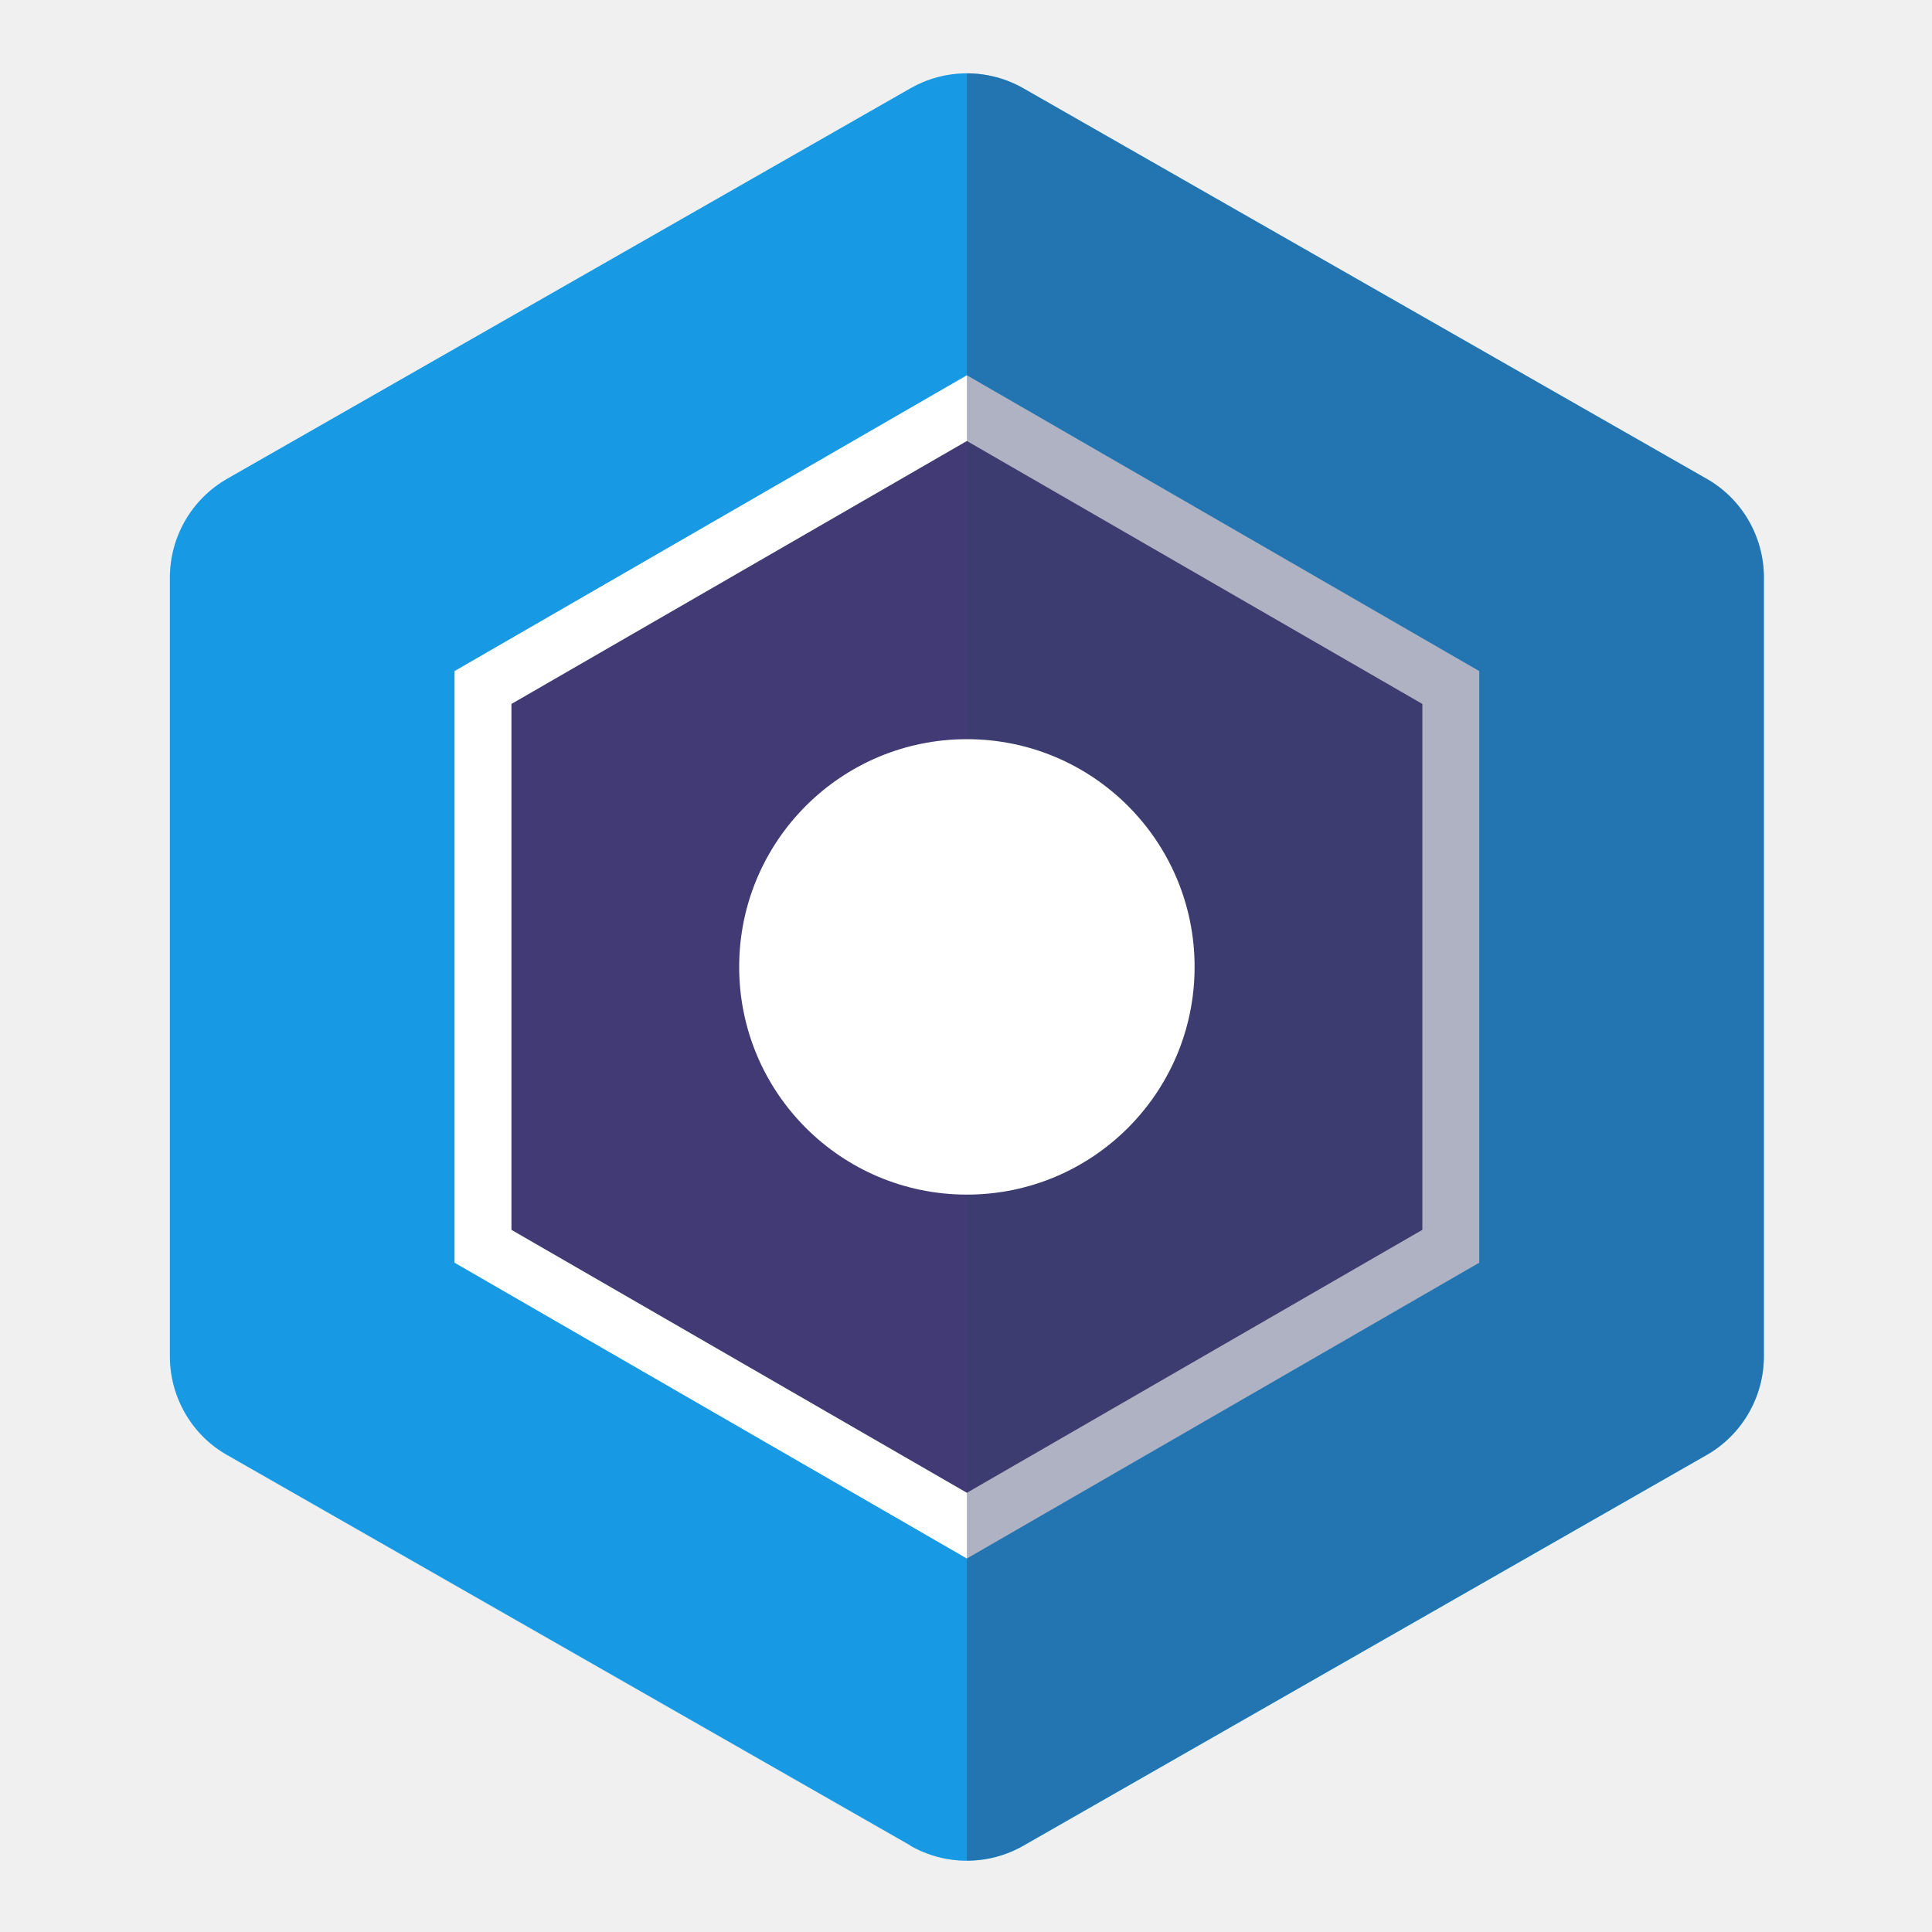
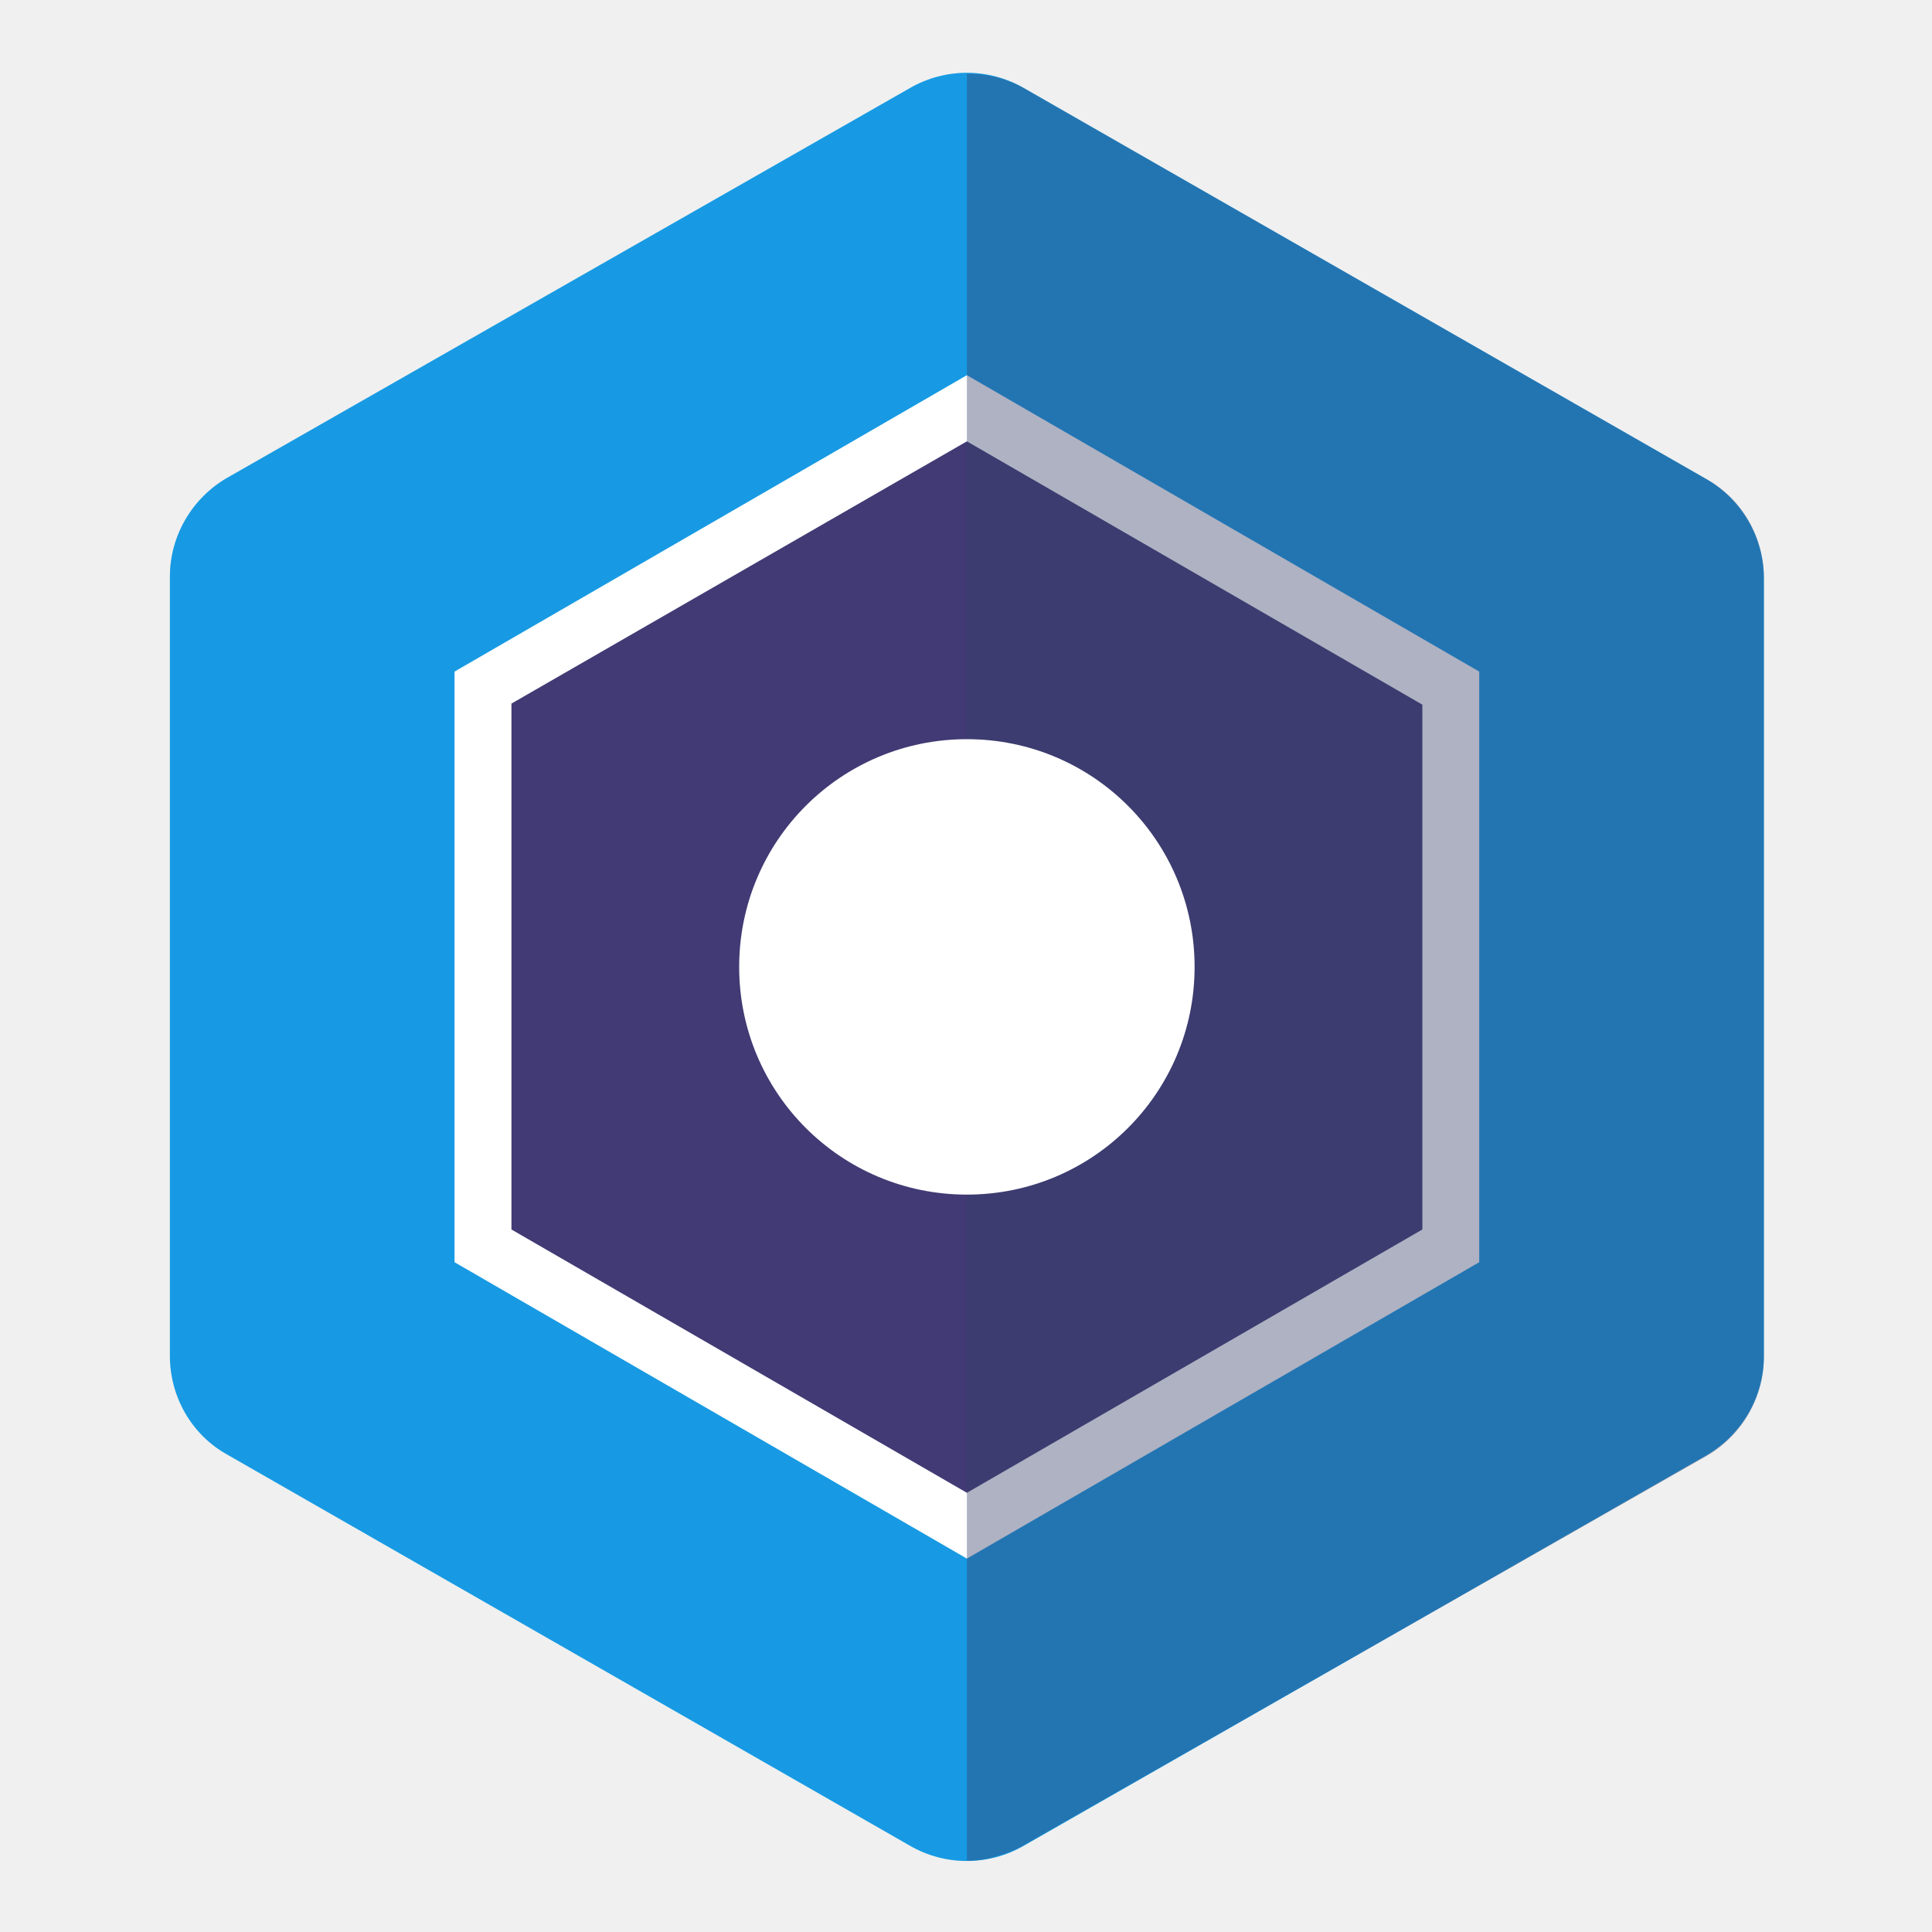
<svg xmlns="http://www.w3.org/2000/svg" viewBox="-21 -21 724 724">
  <g clip-path="url(#clipPath18)" transform="matrix(1.33333 0 0 -1.33333 0 682.667)">
-     <path fill="#00b6f4" d="M240.12 9.07l-192 109.72C38.15 124.4 32 135.1 32 146.5v218.9c0 11.5 6.15 22.1 16.12 27.8l192 109.72a32.02 32.02 0 0 0 31.76 0l192-109.72c9.97-5.67 16.12-16.3 16.12-27.76V146.57c0-11.48-6.15-22.1-16.12-27.78L271.88 9a32.02 32.02 0 0 0-31.76 0" />
+     <path fill="#00b6f4" d="M240 9L48 119c-10 5.6-16 16.3-16 27.7v219c0 11.4 6.2 22 16 27.7L240 503a32 32 0 0 0 32 0l192-110c9.8-5.7 16-16.3 16-27.8V146.6c0-11.5-6.2-22-16-27.8L272 9a32 32 0 0 0-32 0" />
    <g clip-path="url(#clipPath30)" opacity=".2">
-       <path fill="#752a9f" d="M240.12 9.07l-192 109.72C38.15 124.4 32 135.1 32 146.5v218.9c0 11.5 6.15 22.1 16.12 27.8l192 109.72a32.02 32.02 0 0 0 31.76 0l192-109.72c9.97-5.67 16.12-16.3 16.12-27.76V146.57c0-11.48-6.15-22.1-16.12-27.78L271.88 9a32.02 32.02 0 0 0-31.76 0" />
+       <path fill="#752a9f" d="M240 9L48 119c-10 5.6-16 16.3-16 27.7v219c0 11.4 6.2 22 16 27.7L240 503a32 32 0 0 0 32 0l192-110c9.8-5.7 16-16.3 16-27.8V146.6c0-11.5-6.2-22-16-27.8L272 9a32 32 0 0 0-32 0" />
    </g>
-     <path fill="#fff" d="M256 89.72l-144 83.14v166.28l144 83.14 144-83.14V172.86z" />
-     <path fill="#353f69" d="M256 108.2l-128 73.9v147.8l128 73.9 128-73.9V182.1z" />
+     <path fill="#fff" d="M256 89.7L112 173v166l144 83.3L400 339V173z" />
+     <path fill="#353f69" d="M256 108.2l-128 74V330l128 73.7 128-74V182.2z" />
    <g clip-path="url(#clipPath54)" opacity=".2">
-       <path fill="#752a9f" d="M256 108.2l-128 73.9v147.8l128 73.9 128-73.9V182.1z" />
+       <path fill="#752a9f" d="M256 108.2l-128 74V330l128 73.7 128-74V182.2z" />
    </g>
  </g>
  <g clip-path="url(#clipPath70)" transform="matrix(1.33333 0 0 -1.33333 0 682.667)">
    <g clip-path="url(#clipPath78)" opacity=".4">
-       <path fill="#353f69" d="M256 4.86v502.28a31.97 31.97 0 0 0 15.87-4.2l192-109.73c9.98-5.6 16.13-16.3 16.13-27.7V146.6c0-11.48-6.15-22.1-16.12-27.78L271.8 9a31.2 31.2 0 0 0-7.6-3.1c-3.24-.87-6.1-1.08-8.2-1.07" />
+       <path fill="#353f69" d="M256 5v502a32 32 0 0 0 16-4l192-110c10-5.6 16-16.3 16-27.7v-219c0-11.4-6.2-22-16-27.7L271.7 9a31.2 31.2 0 0 0-7.6-3c-3-1-6-1.2-8-1.2" />
    </g>
  </g>
  <g clip-path="url(#clipPath94)" transform="matrix(1.33333 0 0 -1.33333 0 682.667)">
-     <path fill="#fff" d="M320 256c0-35.35-28.65-64-64-64s-64 28.65-64 64 28.65 64 64 64 64-28.65 64-64" />
+     <path fill="#fff" d="M320 256c0-35.4-28.6-64-64-64s-64 28.6-64 64 28.6 64 64 64 64-28.6 64-64" />
  </g>
</svg>
